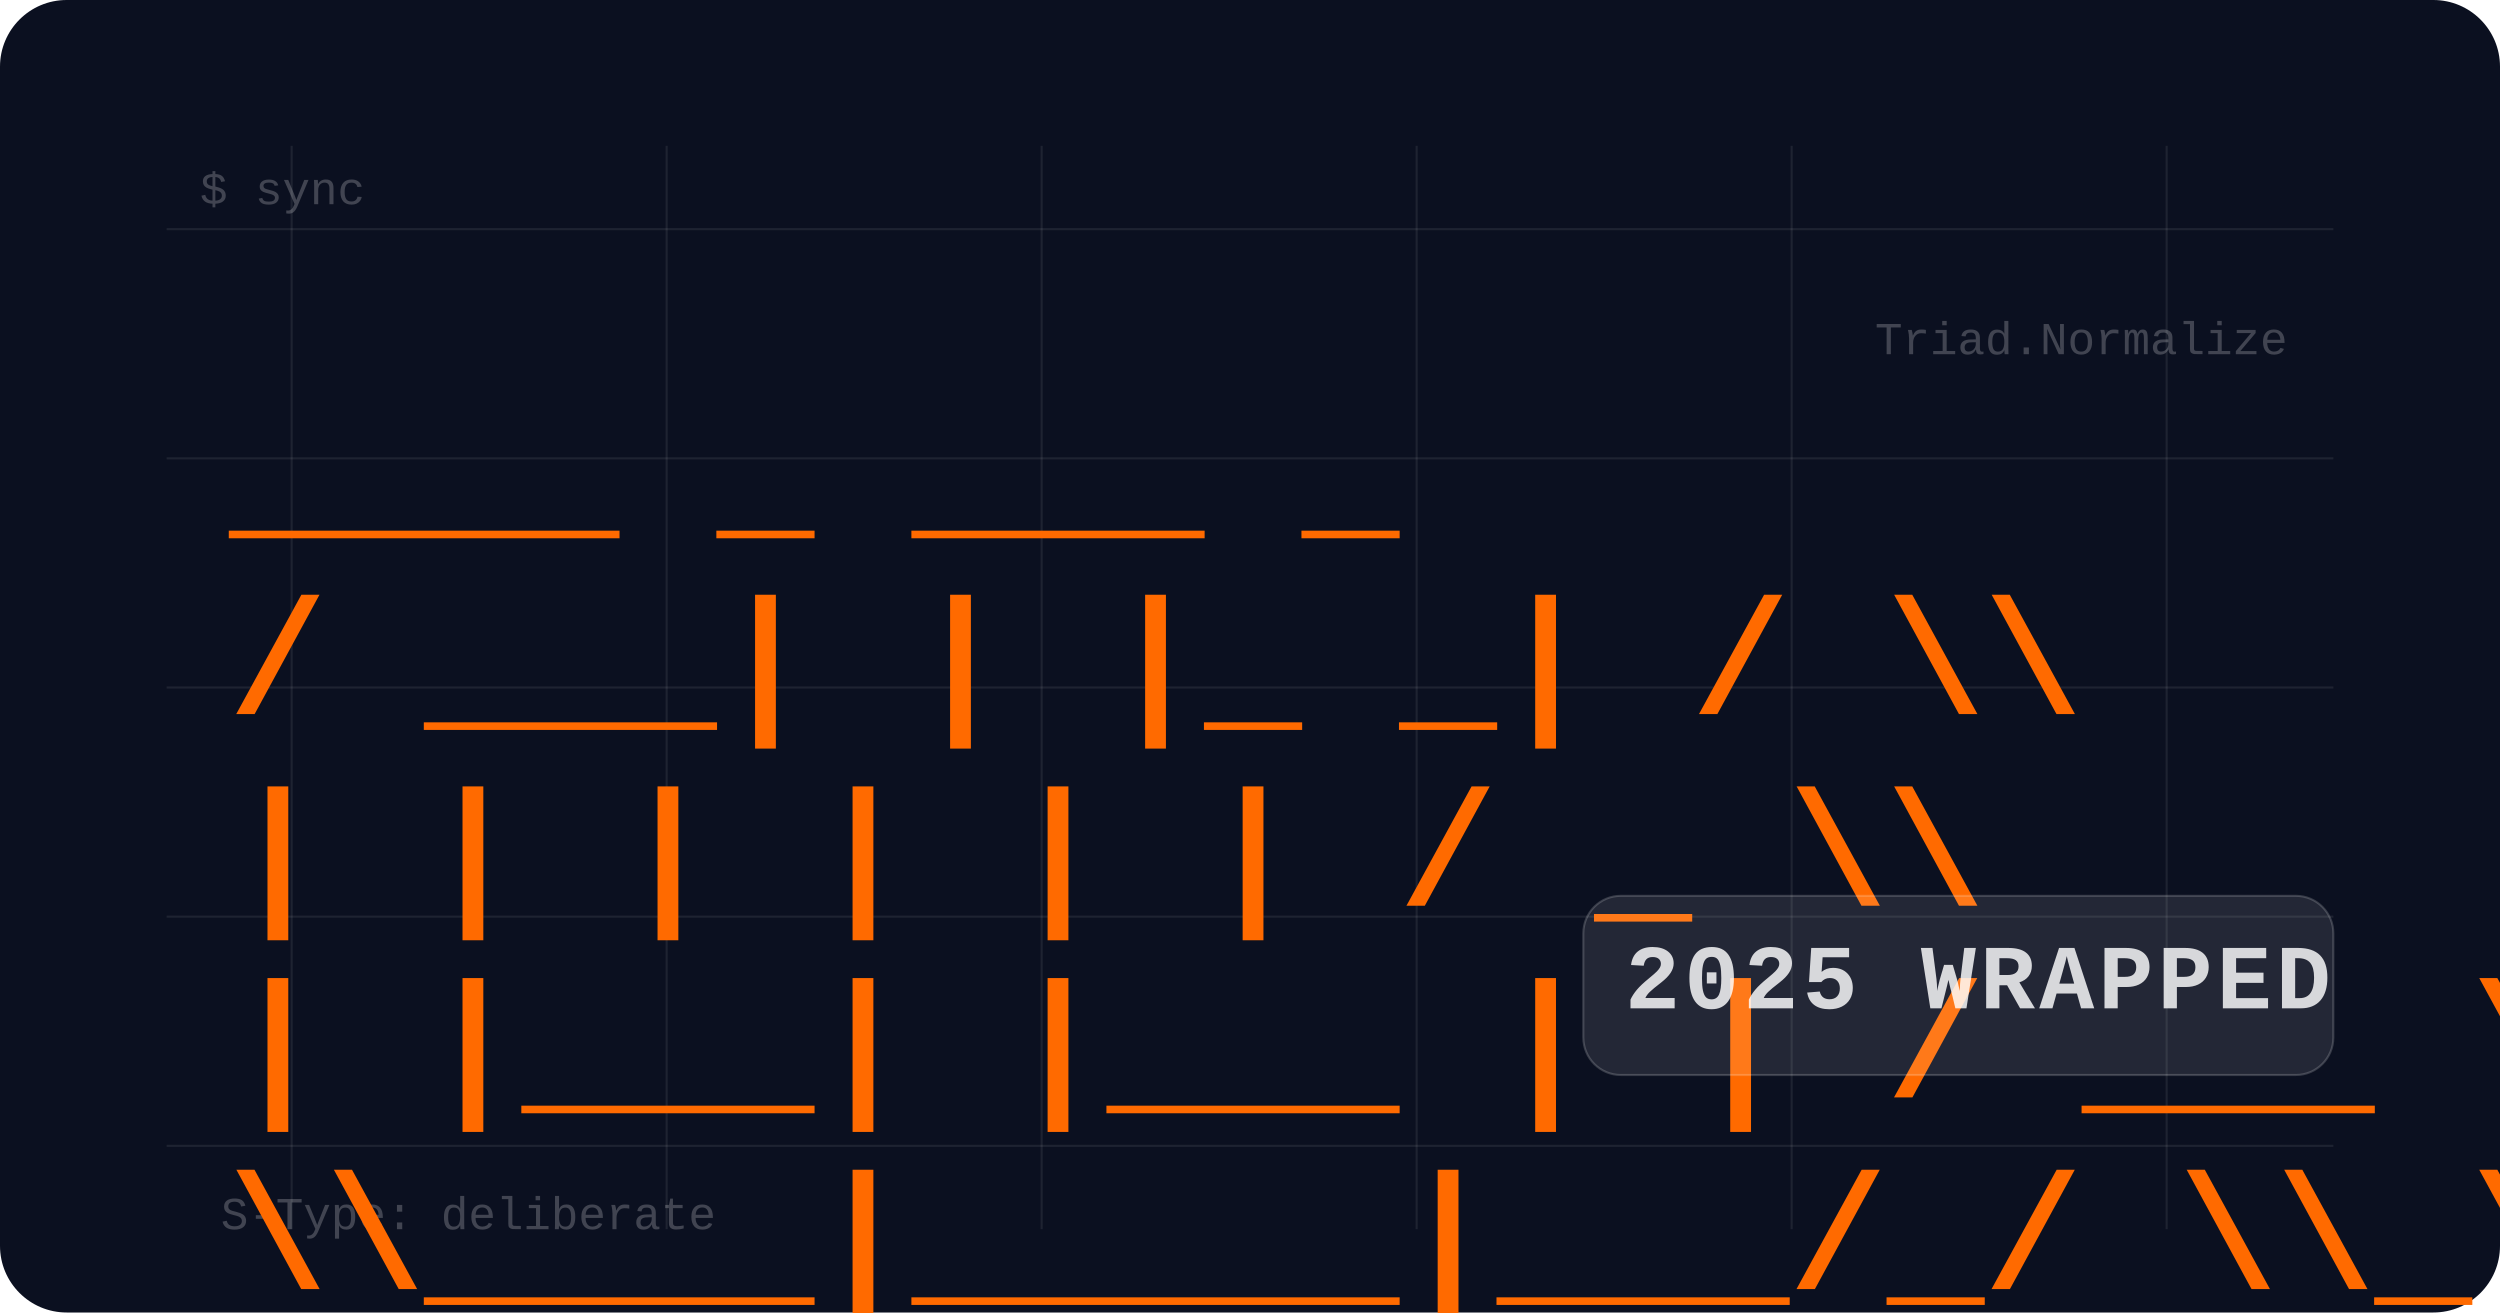
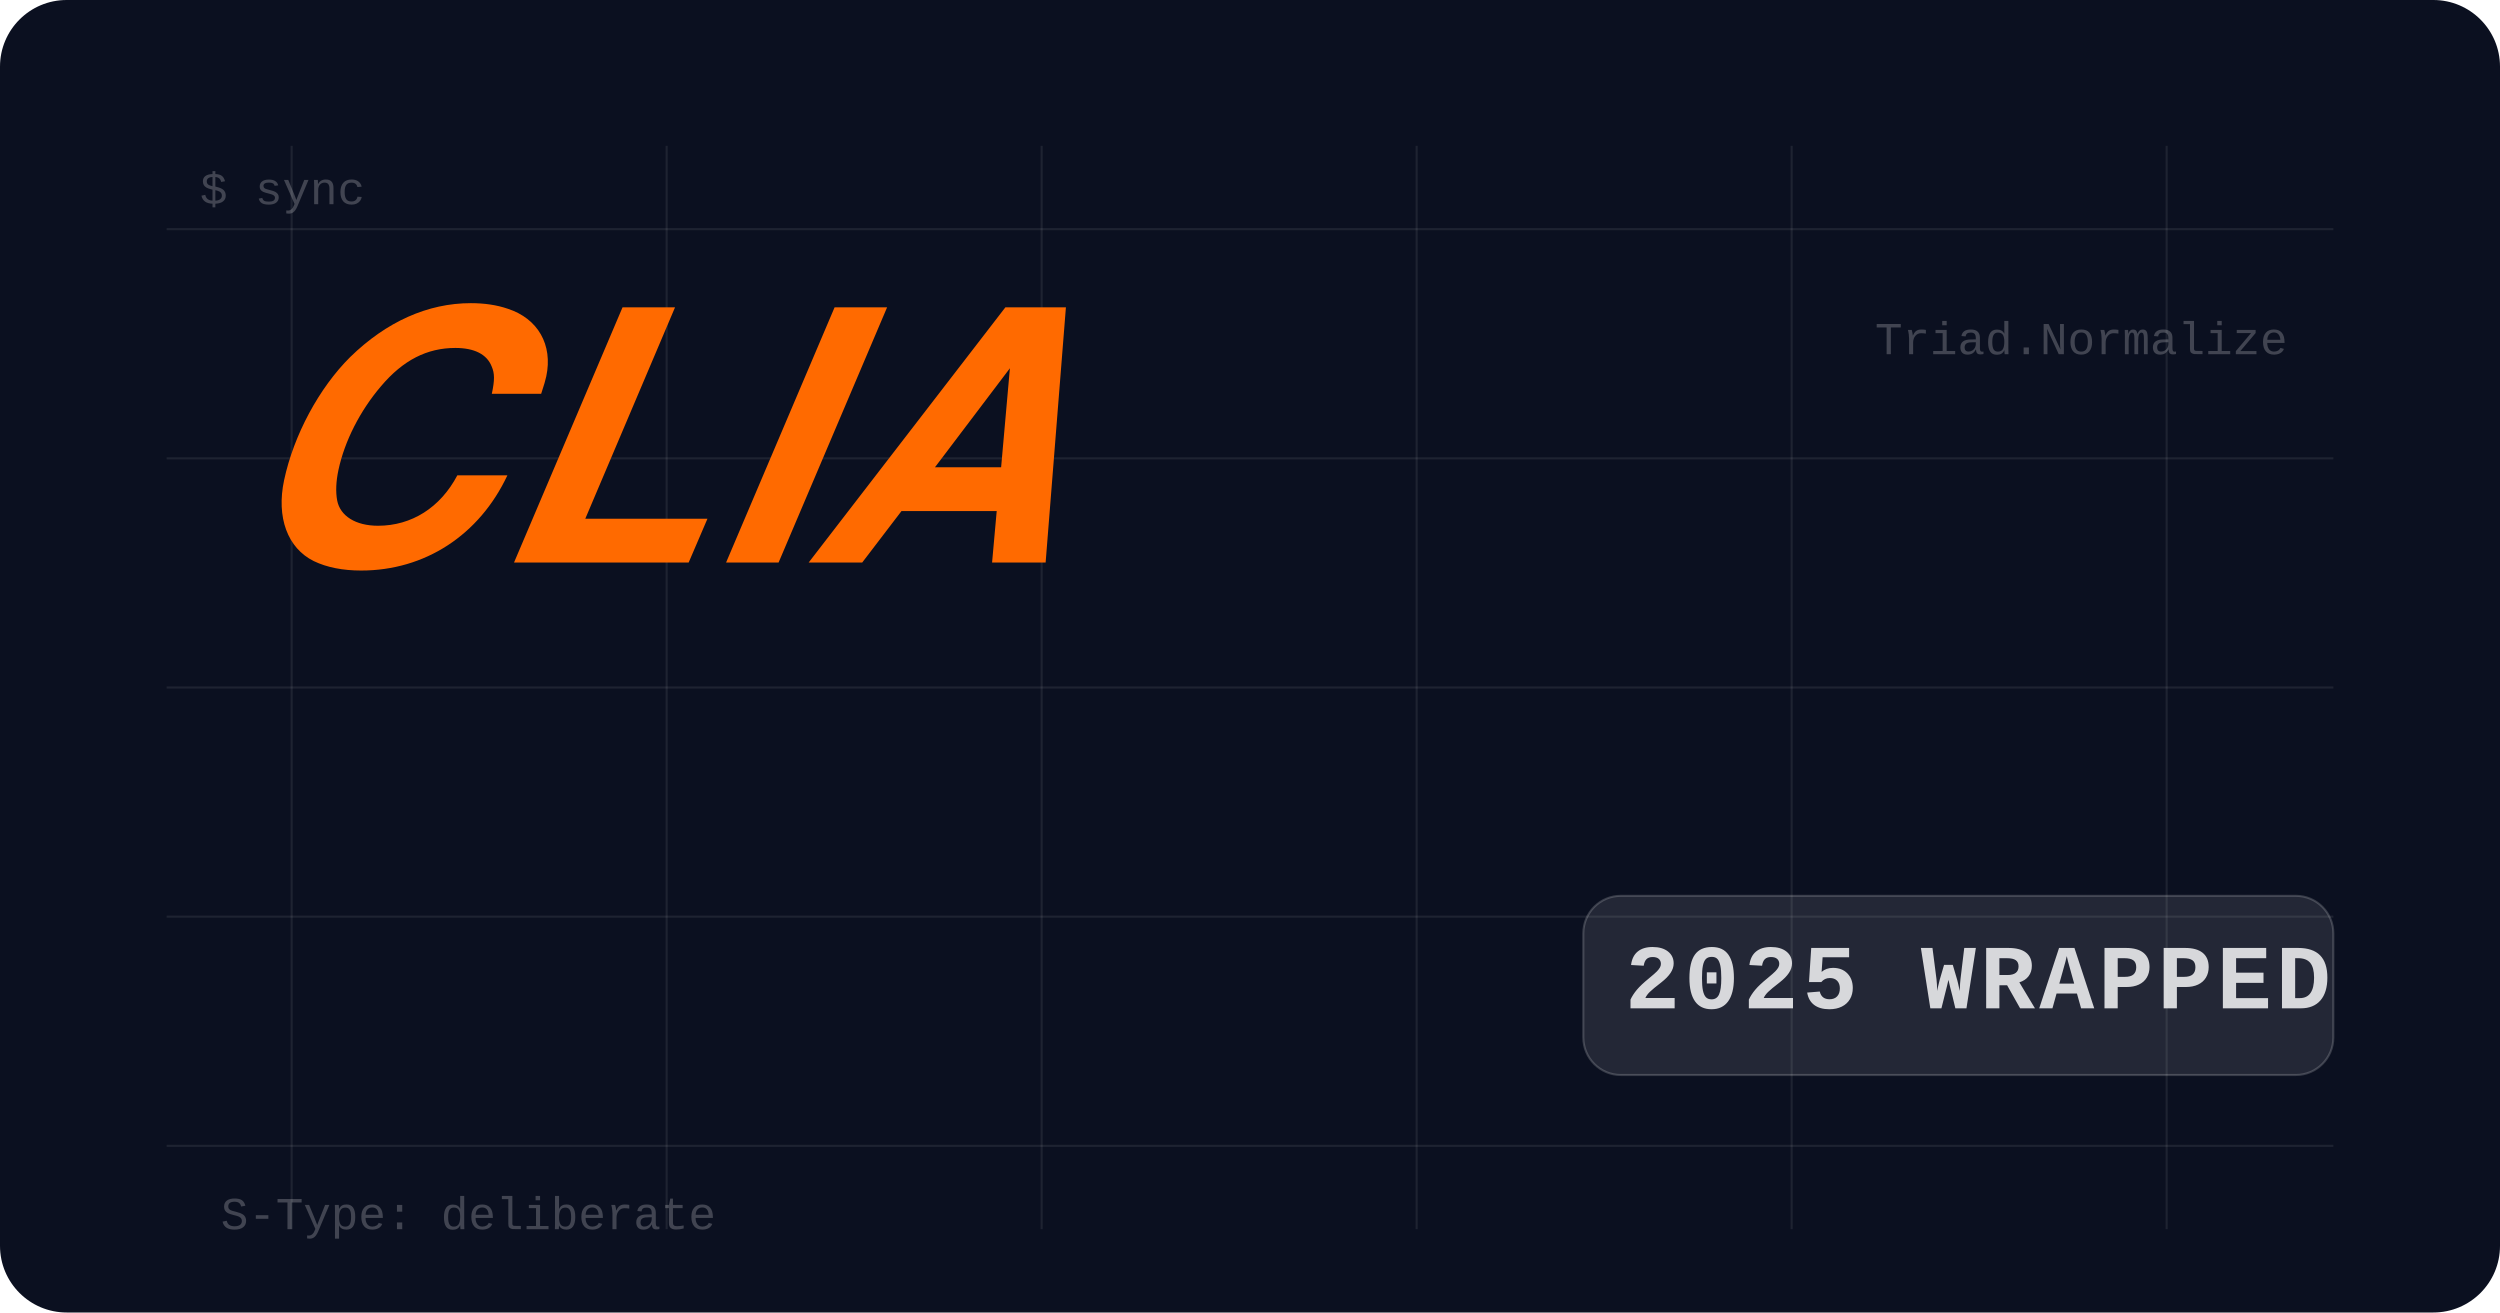
<svg xmlns="http://www.w3.org/2000/svg" width="1200" height="630" viewBox="0 0 1200 630">
  <defs>
    <style>
      .bg { fill: #0b1020; }
      .grid { stroke: rgba(255,255,255,0.08); stroke-width: 1; }
      .muted { fill: rgba(255,255,255,0.22); font: 22px ui-monospace, SFMono-Regular, Menlo, Monaco, Consolas, "Liberation Mono", "Courier New", monospace; }
-       .fig { fill: #ff6a00; font: 78px ui-monospace, SFMono-Regular, Menlo, Monaco, Consolas, "Liberation Mono", "Courier New", monospace; font-weight: 800; }
+       /* Brand: bold, forward-leaning (IRONMAN-ish). Avoids figlet rendering glitches across browsers. */
+       .brand { fill: #ff6a00; font: 168px ui-sans-serif, -apple-system, BlinkMacSystemFont, "SF Pro Display", "Segoe UI", Helvetica, Arial; font-weight: 900; font-style: italic; letter-spacing: 2px; }
      .title { fill: rgba(255,255,255,0.82); font: 44px ui-monospace, SFMono-Regular, Menlo, Monaco, Consolas, "Liberation Mono", "Courier New", monospace; font-weight: 700; letter-spacing: 2px; }
      .tag { fill: rgba(255,255,255,0.10); stroke: rgba(255,255,255,0.18); stroke-width: 1; }
    </style>
  </defs>
  <rect class="bg" x="0" y="0" width="1200" height="630" rx="32" />
  <g opacity="1">
    <line class="grid" x1="80" y1="110" x2="1120" y2="110" />
    <line class="grid" x1="80" y1="220" x2="1120" y2="220" />
    <line class="grid" x1="80" y1="330" x2="1120" y2="330" />
    <line class="grid" x1="80" y1="440" x2="1120" y2="440" />
    <line class="grid" x1="80" y1="550" x2="1120" y2="550" />
    <line class="grid" x1="140" y1="70" x2="140" y2="590" />
    <line class="grid" x1="320" y1="70" x2="320" y2="590" />
    <line class="grid" x1="500" y1="70" x2="500" y2="590" />
    <line class="grid" x1="680" y1="70" x2="680" y2="590" />
    <line class="grid" x1="860" y1="70" x2="860" y2="590" />
    <line class="grid" x1="1040" y1="70" x2="1040" y2="590" />
  </g>
  <text class="muted" x="96" y="98">$ sync</text>
  <text class="muted" x="900" y="170">Triad.Normalize</text>
  <text class="muted" x="106" y="590">S-Type: deliberate</text>
-   <text class="fig" x="110" y="250">
-     <tspan x="110" dy="0">  ____ _     ___    _</tspan>
-     <tspan x="110" dy="92"> / ___| |   |_ _|  / \\</tspan>
-     <tspan x="110" dy="92">| |   | |    | |  / _ \\</tspan>
-     <tspan x="110" dy="92">| |___| |___ | | / ___ \\</tspan>
-     <tspan x="110" dy="92"> \\____|_____|___/_/   \\_\\</tspan>
-   </text>
+   <g transform="translate(110,270) skewX(-12)">
+     <text class="brand" x="0" y="0">CLIA</text>
+   </g>
  <g transform="translate(760,430)">
    <rect class="tag" x="0" y="0" width="360" height="86" rx="18" />
    <text class="title" x="20" y="54">2025 WRAPPED</text>
  </g>
</svg>
